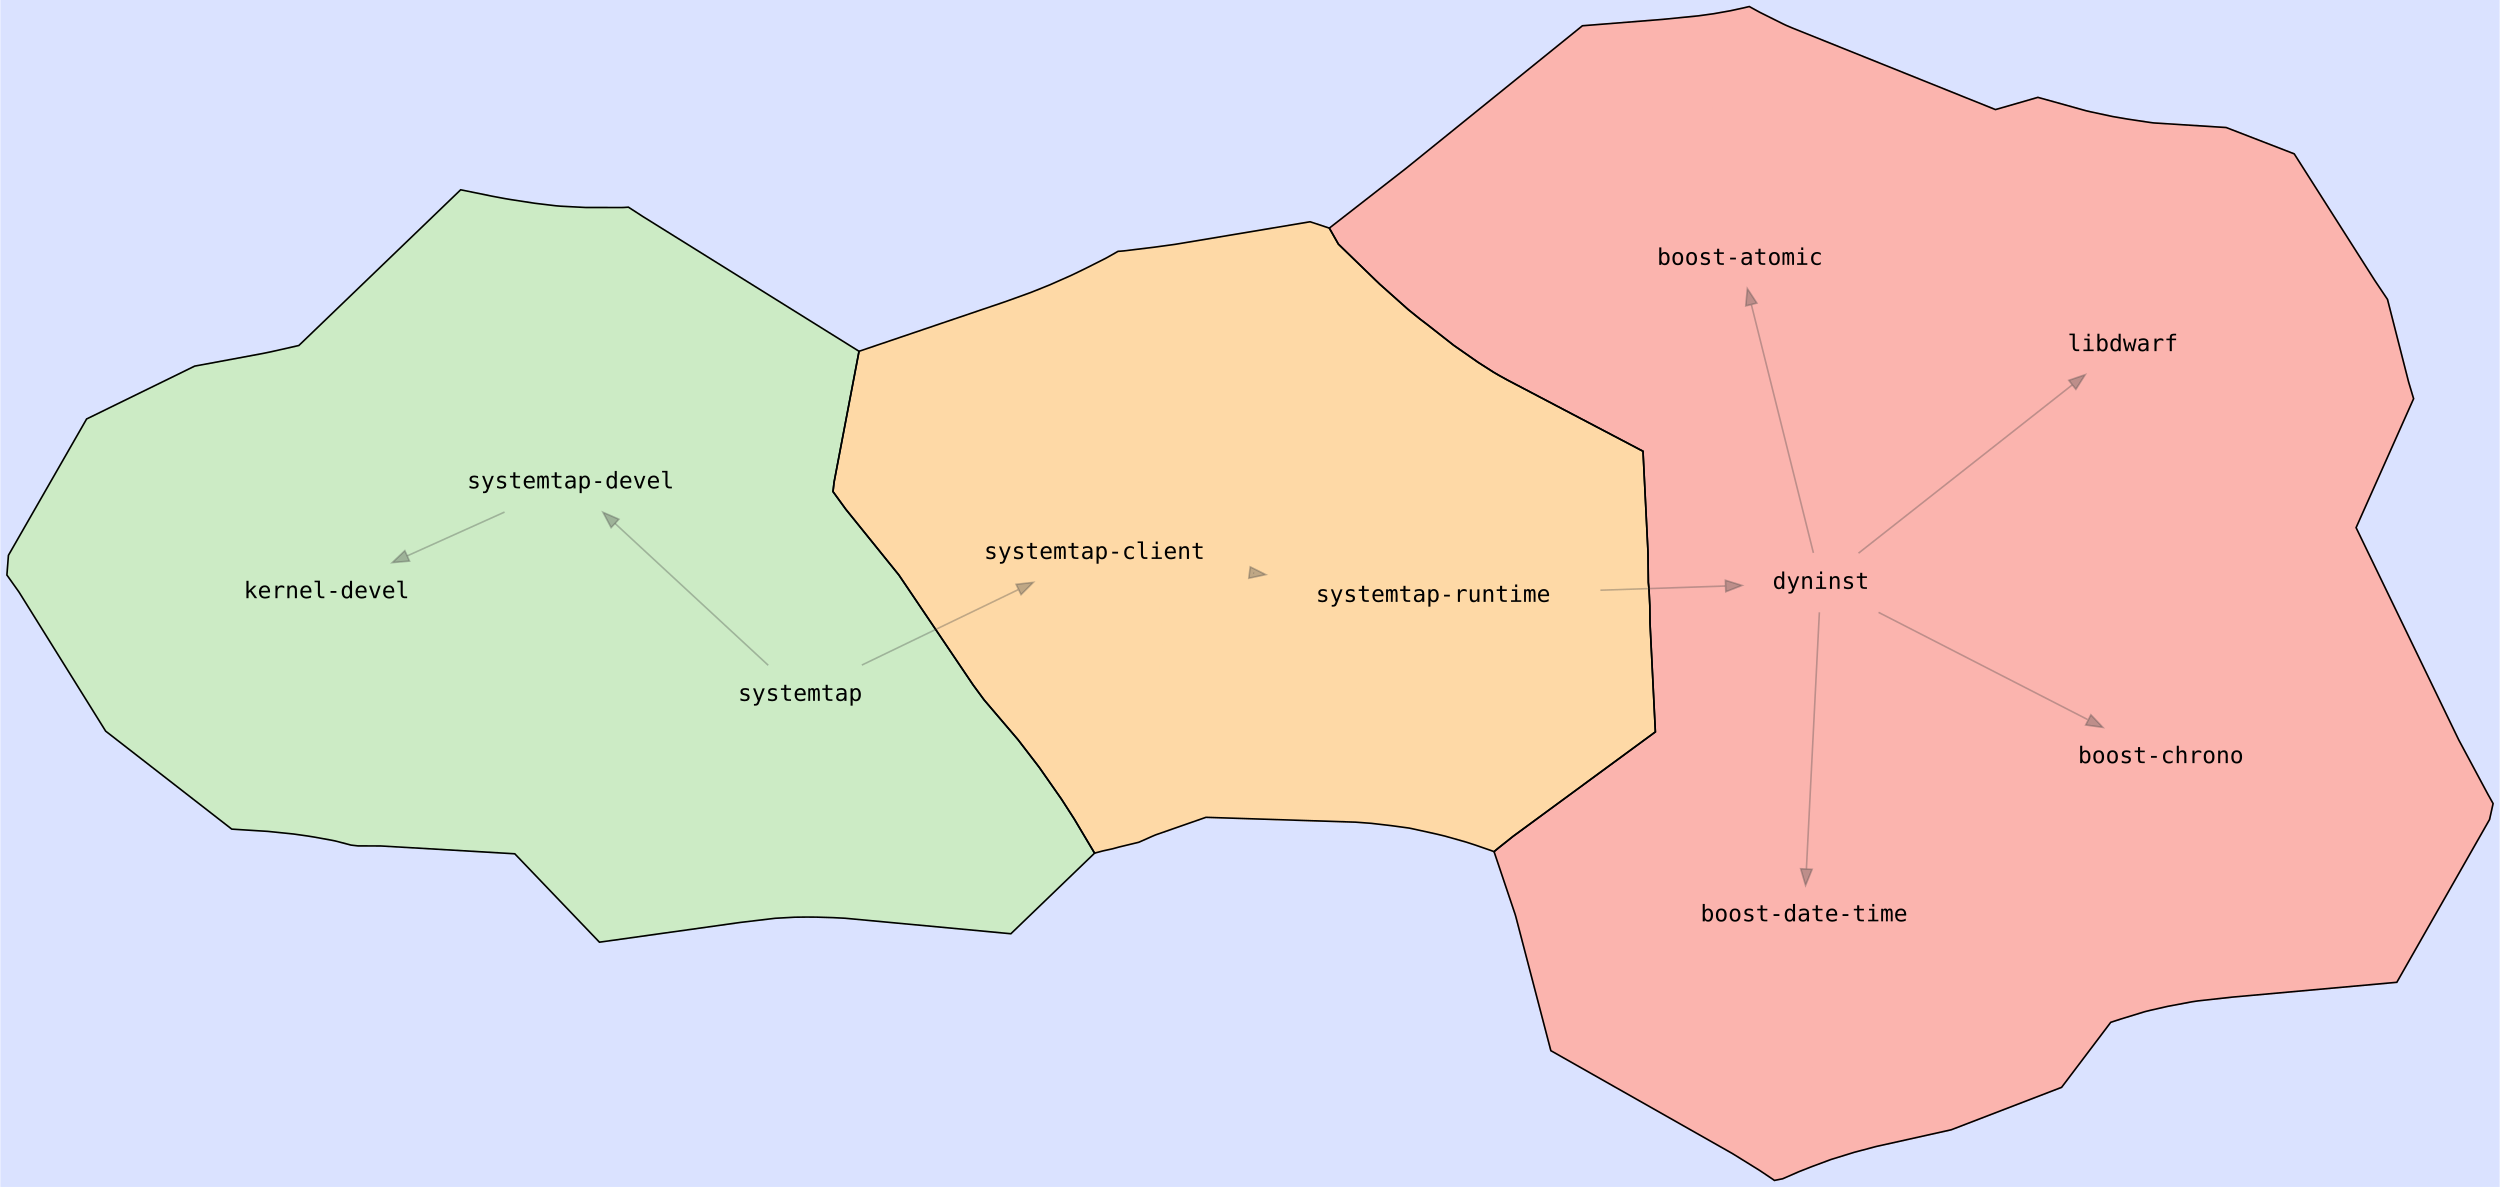
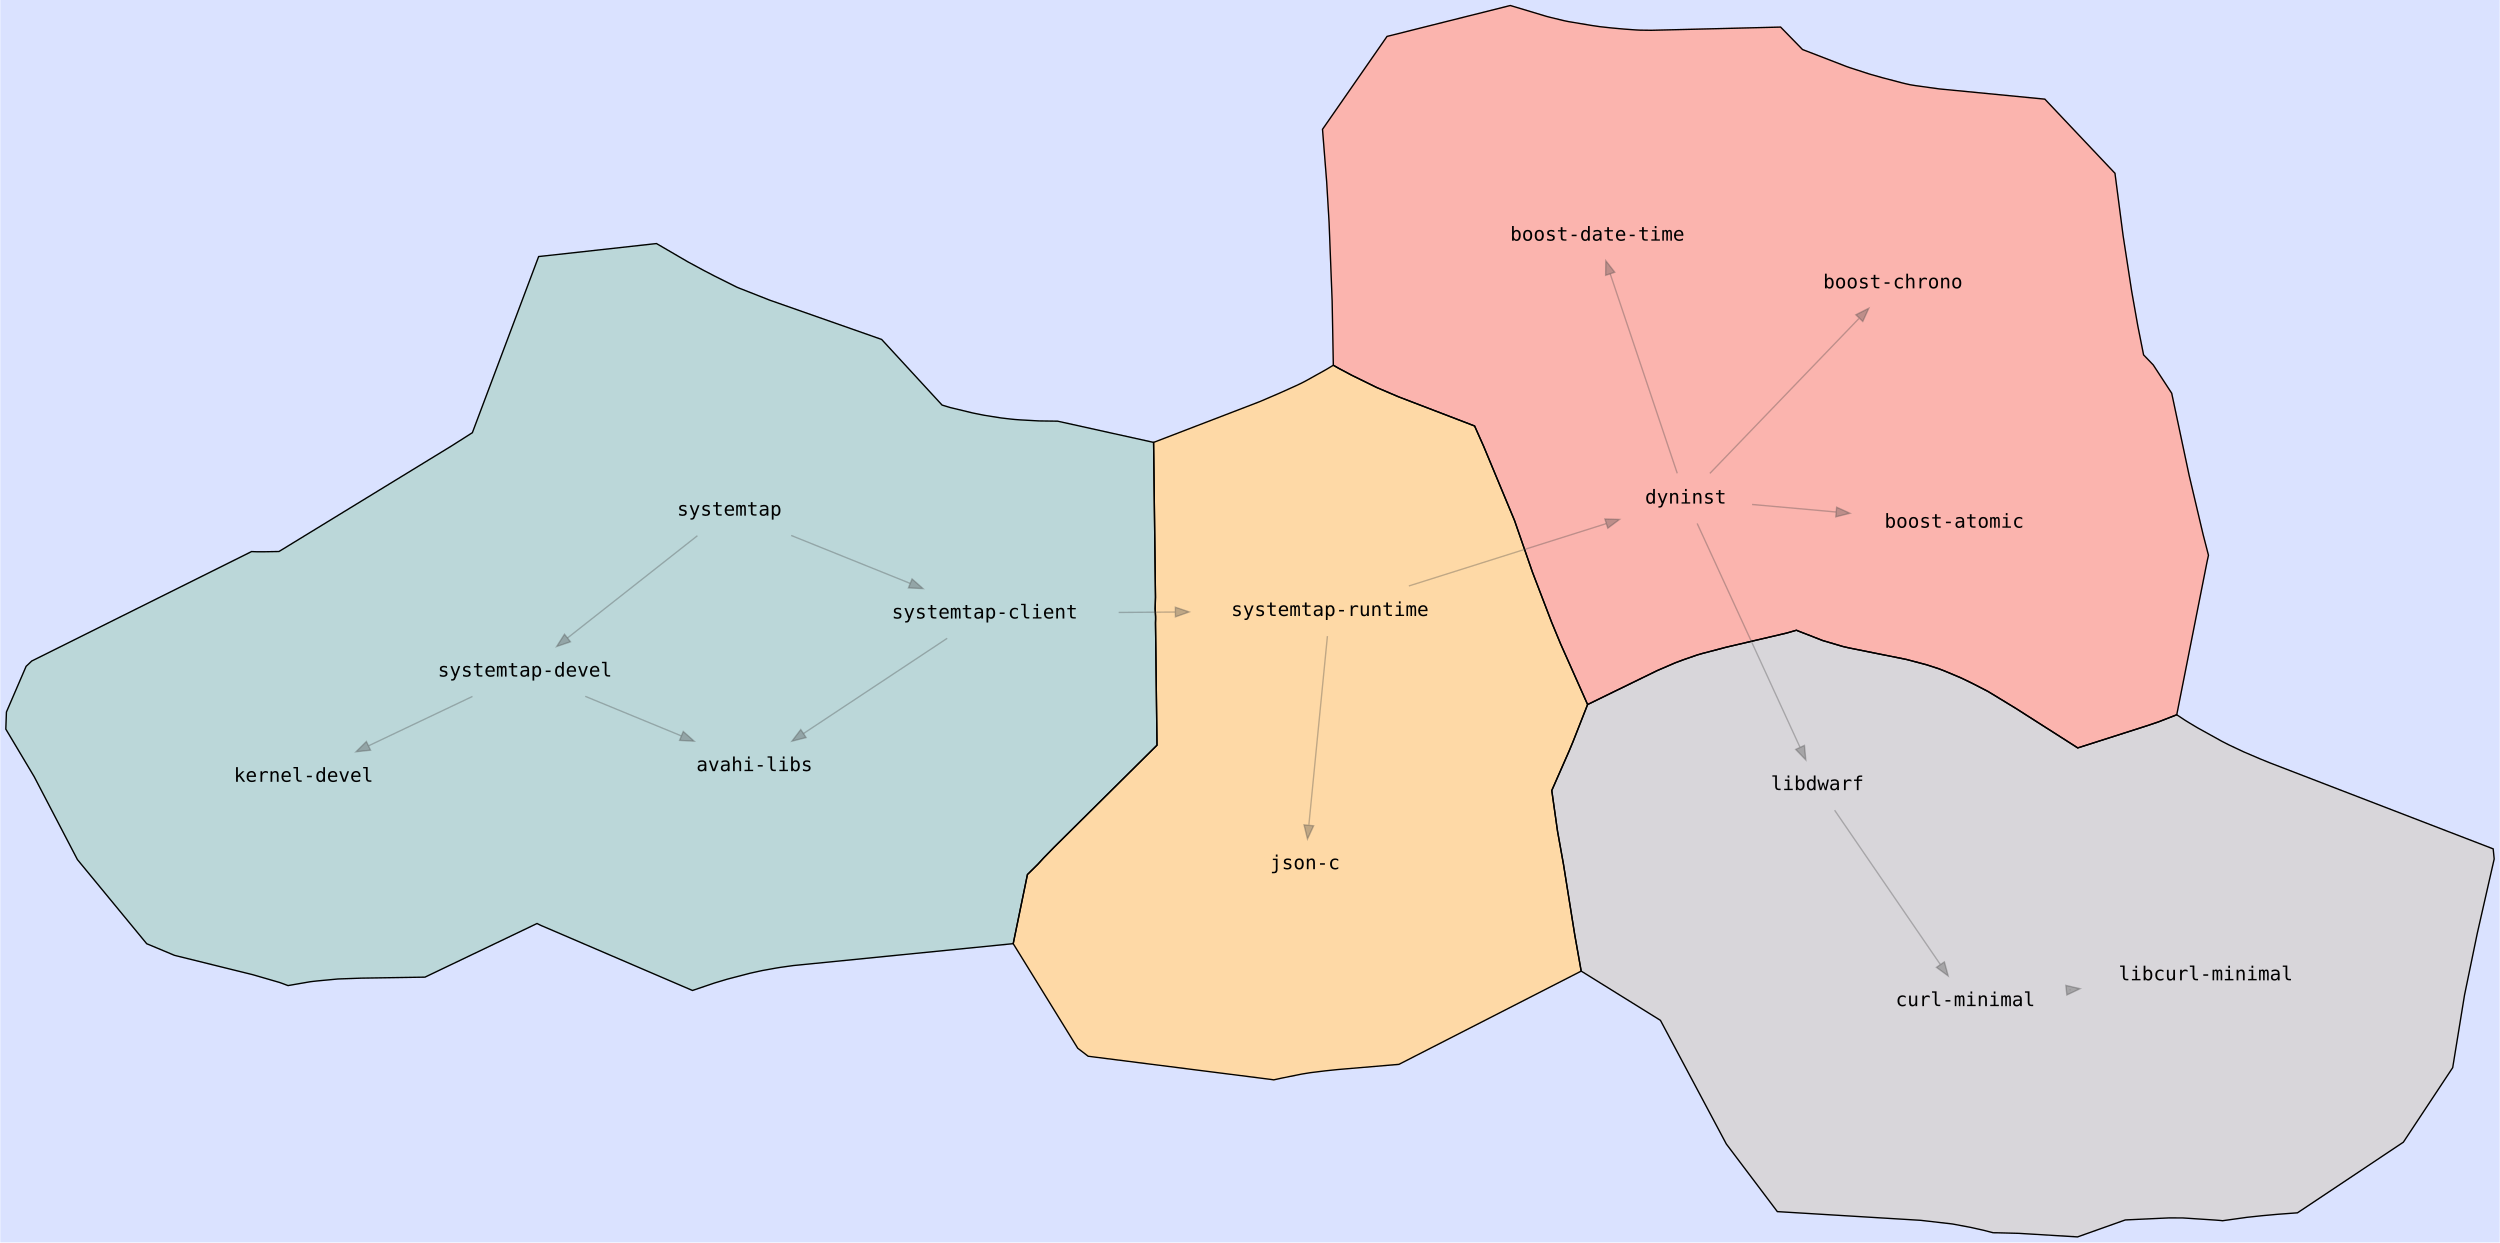
- <svg xmlns="http://www.w3.org/2000/svg" width="1527pt" height="725pt" viewBox="0.00 0.00 1526.64 725.04">
-   <g id="graph0" class="graph" transform="scale(1 1) rotate(0) translate(123.8688 577.0925)">
-     <polygon fill="#dae2ff" stroke="transparent" points="-123.869,147.952 -123.869,-577.092 1402.775,-577.092 1402.775,147.952 -123.869,147.952" />
-     <polygon fill="#fbb4ae" stroke="#fbb4ae" points="1377.799,-125.115 1395.641,-91.839 1398.775,-86.246 1396.604,-76.502 1339.96,22.931 1239.759,31.945 1218.691,34.258 1214.829,34.833 1199.956,37.635 1200.568,-33.539 1198.363,-110.056 1193.221,-110.056 1188.37,-112.949 1184.747,-73.314 1184.326,-25.088 1176.114,-114.578 1171.568,-114.578 1171.381,-114.632 1168.001,-114.632 1166.451,-112.258 1160.908,-108.28 1145.627,-110.625 1068.692,-104.098 1056.627,-121.895 1018.557,-119.596 1007.331,-119.567 1007.153,-154.899 1007.153,-154.899 1007.331,-119.567 1018.557,-119.596 1056.627,-121.895 1068.692,-104.098 1145.627,-110.625 1160.908,-108.28 1166.451,-112.258 1168.001,-114.632 1171.381,-114.632 1171.568,-114.578 1176.114,-114.578 1184.326,-25.088 1184.747,-73.314 1188.37,-112.949 1193.221,-110.056 1198.363,-110.056 1200.568,-33.539 1199.956,37.635 1189.428,40.032 1185.961,40.889 1171.537,45.311 1165.22,47.372 1135.207,87.081 1067.756,113.021 1021.918,123.225 1008.546,126.775 994.29,131.171 982.431,135.586 983.276,-14.44 978.484,-13.078 971.688,-15.181 968.459,-17.945 971.778,-20.819 971.778,-20.819 968.459,-17.945 971.688,-15.181 978.484,-13.078 983.276,-14.44 982.431,135.586 974.676,138.638 964.823,142.937 960.344,143.832 959.794,143.952 958.851,143.27 950.73,137.818 948.976,24.966 944.92,-18.024 945.311,-18.139 950.412,-18.139 950.412,-18.139 945.311,-18.139 944.92,-18.024 948.976,24.966 950.73,137.818 934.102,127.516 823.225,64.695 801.889,-16.921 801.428,-18.531 788.529,-56.889 791.217,-59.111 800.149,-66.22 887.069,-130.035 883.794,-196.58 883.663,-207.362 883.212,-216.449 882.784,-221.354 882.562,-239.634 879.519,-301.456 796.707,-344.944 791.498,-347.826 788.261,-349.709 778.877,-355.707 763.887,-366.161 746.948,-379.442 743.385,-382.124 736.672,-387.542 736.041,-388.068 735.818,-388.261 718.73,-403.479 717.559,-404.619 716.167,-405.93 693.442,-427.971 687.902,-437.746 734.815,-474.289 842.495,-561.351 891.393,-565.236 913.334,-567.413 912.753,-515.663 912.753,-515.663 913.334,-567.413 922.797,-568.725 922.583,-450.109 926.317,-419.057 925.853,-418.918 925.853,-418.918 926.317,-419.057 922.583,-450.109 922.797,-568.725 932.96,-570.532 933.174,-484.517 936.236,-423.705 941.411,-423.705 945.67,-421.263 947.808,-418.553 941.002,-414.384 936.212,-414.384 936.212,-414.384 941.002,-414.384 947.808,-418.553 945.67,-421.263 941.411,-423.705 936.236,-423.705 933.174,-484.517 932.96,-570.532 940.832,-572.242 944.422,-573.092 950.905,-569.544 964.903,-562.564 966.864,-561.634 970.945,-559.898 1094.803,-510.152 1120.719,-517.618 1149.729,-509.553 1150.24,-509.422 1153.015,-508.769 1166.403,-505.905 1175.843,-504.291 1189.372,-502.269 1180.191,-368.181 1181.701,-366.371 1180.196,-364.542 1175.624,-361.876 1175.624,-361.876 1180.196,-364.542 1181.701,-366.371 1180.191,-368.181 1189.372,-502.269 1191.517,-501.995 1235.72,-499.193 1277.287,-483.116 1326.43,-405.893 1334.274,-394.19 1347.163,-343.757 1350.219,-333.556 1315.079,-254.782 1377.799,-125.115 1377.799,-125.115" />
-     <polygon fill="#fed9a6" stroke="#fed9a6" points="887.069,-130.035 883.794,-196.58 883.663,-207.362 883.212,-216.449 882.784,-221.354 882.562,-239.634 879.519,-301.456 796.707,-344.944 791.498,-347.826 788.261,-349.709 778.877,-355.707 763.887,-366.161 746.948,-379.442 743.385,-382.124 736.672,-387.542 736.041,-388.068 735.818,-388.261 718.73,-403.479 717.559,-404.619 716.167,-405.93 708.097,-216.293 703.155,-219.579 688.145,-216.687 645.985,-218.629 646.197,-221.394 590.424,-234.074 584.661,-160.568 584.782,-238.803 583.705,-239.768 579.321,-239.768 579.165,-239.721 575.09,-239.721 573.594,-239.259 568.431,-239.259 568.037,-239.14 563.794,-239.14 563.659,-239.1 563.659,-239.1 563.794,-239.14 568.037,-239.14 568.431,-239.259 573.594,-239.259 575.09,-239.721 579.165,-239.721 579.321,-239.768 583.705,-239.768 584.782,-238.803 584.661,-160.568 590.424,-234.074 646.197,-221.394 645.985,-218.629 688.145,-216.687 703.155,-219.579 708.097,-216.293 716.167,-405.93 693.442,-427.971 687.902,-437.746 676.154,-441.627 593.543,-427.813 580.755,-426.067 562.423,-423.847 560.281,-423.654 558.86,-423.57 551.523,-419.431 538.298,-412.772 530.12,-408.822 517.205,-403.109 505.514,-398.418 489.688,-392.719 400.633,-362.512 385.371,-282.47 384.933,-278.523 384.699,-276.834 392.536,-266.032 425,-225.822 470.269,-158.77 476.991,-149.615 497.766,-125.232 510.702,-108.371 524.313,-88.906 532.094,-76.823 544.51,-55.967 549.724,-57.36 555.572,-58.633 559.545,-59.724 571.528,-62.611 579.555,-66.174 581.787,-67.121 612.541,-77.846 703.869,-74.893 705.057,-160.091 705.057,-160.091 703.869,-74.893 713.522,-74.178 725.905,-72.745 736.551,-71.29 738.116,-70.979 753.353,-67.625 758.404,-66.409 771.327,-62.756 771.693,-62.645 776.788,-60.993 786.048,-57.797 788.529,-56.889 791.217,-59.111 800.149,-66.22 887.069,-130.035 887.069,-130.035" />
-     <polygon fill="#ccebc5" stroke="#ccebc5" points="-112.445,-215.38 -11.454,-215.38 -11.454,-215.38 -112.445,-215.38 -59.535,-130.471 17.466,-70.639 39.574,-69.252 55.256,-67.648 63.834,-66.432 67.746,-65.801 67.291,-214.051 66.306,-215.218 67.855,-217.121 72.349,-219.76 72.349,-219.76 67.855,-217.121 66.306,-215.218 67.291,-214.051 67.746,-65.801 78.393,-63.872 80.6,-63.429 89.096,-61.218 90.294,-60.883 94.566,-60.393 108.419,-60.352 190.352,-55.572 242.059,-1.579 328.008,-13.626 349.417,-16.176 361.178,-16.826 368.769,-16.923 370.106,-149.164 365.173,-147.748 365.173,-147.748 370.106,-149.164 373.802,-152.329 370.21,-155.646 364.699,-157.373 364.699,-157.373 370.21,-155.646 373.802,-152.329 370.106,-149.164 368.769,-16.923 374.794,-16.871 384.779,-16.574 392.113,-16.199 390.319,-86.558 390.319,-86.558 392.113,-16.199 493.384,-6.731 544.51,-55.967 532.094,-76.823 524.313,-88.906 510.702,-108.371 497.766,-125.232 476.991,-149.615 470.269,-158.77 425,-225.822 392.536,-266.032 384.699,-276.834 384.933,-278.523 385.371,-282.47 330.945,-282.47 267.363,-276.245 267.363,-276.245 330.945,-282.47 385.371,-282.47 400.633,-362.512 268.686,-444.763 259.769,-450.54 257.149,-450.367 255.651,-450.319 233.518,-450.353 218.346,-451.144 215.363,-451.4 202.623,-452.925 187.543,-455.24 184.006,-455.843 176.338,-457.278 181.752,-288.023 185.862,-283.901 187.143,-283.376 188.132,-282.543 187.92,-282.185 187.92,-282.185 188.132,-282.543 187.143,-283.376 185.862,-283.901 181.752,-288.023 176.338,-457.278 157.297,-461.161 58.466,-366.054 41.621,-362.241 36.507,-361.188 -5.183,-353.457 -71.179,-321.172 -118.937,-237.893 -119.869,-225.842 -112.445,-215.38 -112.445,-215.38" />
-     <polyline fill="none" stroke="#000000" points="882.562,-239.634 882.784,-221.354 883.212,-216.449 883.663,-207.362 883.794,-196.58 887.069,-130.035 800.149,-66.22 791.217,-59.111 788.529,-56.889 801.428,-18.531 801.889,-16.921 823.225,64.695 934.102,127.516 950.73,137.818 958.851,143.27 959.794,143.952 960.344,143.832 964.823,142.937 974.676,138.638 982.431,135.586 994.29,131.171 1008.546,126.775 1021.918,123.225 1067.756,113.021 1135.207,87.081 1165.22,47.372 1171.537,45.311 1185.961,40.889 1189.428,40.032 1199.956,37.635 1214.829,34.833 1218.691,34.258 1239.759,31.945 1339.96,22.931 1396.604,-76.502 1398.775,-86.246 1395.641,-91.839 1377.799,-125.115 1315.079,-254.782 1350.219,-333.556 1347.163,-343.757 1334.274,-394.19 1326.43,-405.893 1277.287,-483.116 1235.72,-499.193 1191.517,-501.995 1189.372,-502.269 1175.843,-504.291 1166.403,-505.905 1153.015,-508.769 1150.24,-509.422 1149.729,-509.553 1120.719,-517.618 1094.803,-510.152 970.945,-559.898 966.864,-561.634 964.903,-562.564 950.905,-569.544 944.422,-573.092 940.832,-572.242 932.96,-570.532 922.797,-568.725 913.334,-567.413 891.393,-565.236 842.495,-561.351 734.815,-474.289 687.902,-437.746 693.442,-427.971 716.167,-405.93 717.559,-404.619 718.73,-403.479 735.818,-388.261 736.041,-388.068 736.672,-387.542 743.385,-382.124 746.948,-379.442 763.887,-366.161 778.877,-355.707 788.261,-349.709 791.498,-347.826 796.707,-344.944 879.519,-301.456 882.562,-239.634 " />
-     <polyline fill="none" stroke="#000000" points="530.12,-408.822 517.205,-403.109 505.514,-398.418 489.688,-392.719 400.633,-362.512 385.371,-282.47 384.933,-278.523 384.699,-276.834 392.536,-266.032 425,-225.822 470.269,-158.77 476.991,-149.615 497.766,-125.232 510.702,-108.371 524.313,-88.906 532.094,-76.823 544.51,-55.967 549.724,-57.36 555.572,-58.633 559.545,-59.724 571.528,-62.611 579.555,-66.174 581.787,-67.121 612.541,-77.846 703.869,-74.893 713.522,-74.178 725.905,-72.745 736.551,-71.29 738.116,-70.979 753.353,-67.625 758.404,-66.409 771.327,-62.756 771.693,-62.645 776.788,-60.993 786.048,-57.797 788.529,-56.889 791.217,-59.111 800.149,-66.22 887.069,-130.035 883.794,-196.58 883.663,-207.362 883.212,-216.449 882.784,-221.354 882.562,-239.634 879.519,-301.456 796.707,-344.944 791.498,-347.826 788.261,-349.709 778.877,-355.707 763.887,-366.161 746.948,-379.442 743.385,-382.124 736.672,-387.542 736.041,-388.068 735.818,-388.261 718.73,-403.479 717.559,-404.619 716.167,-405.93 693.442,-427.971 687.902,-437.746 676.154,-441.627 593.543,-427.813 580.755,-426.067 562.423,-423.847 560.281,-423.654 558.86,-423.57 551.523,-419.431 538.298,-412.772 530.12,-408.822 " />
-     <polyline fill="none" stroke="#000000" points="215.363,-451.4 202.623,-452.925 187.543,-455.24 184.006,-455.843 176.338,-457.278 157.297,-461.161 58.466,-366.054 41.621,-362.241 36.507,-361.188 -5.183,-353.457 -71.179,-321.172 -118.937,-237.893 -119.869,-225.842 -112.445,-215.38 -59.535,-130.471 17.466,-70.639 39.574,-69.252 55.256,-67.648 63.834,-66.432 67.746,-65.801 78.393,-63.872 80.6,-63.429 89.096,-61.218 90.294,-60.883 94.566,-60.393 108.419,-60.352 190.352,-55.572 242.059,-1.579 328.008,-13.626 349.417,-16.176 361.178,-16.826 368.769,-16.923 374.794,-16.871 384.779,-16.574 392.113,-16.199 493.384,-6.731 544.51,-55.967 532.094,-76.823 524.313,-88.906 510.702,-108.371 497.766,-125.232 476.991,-149.615 470.269,-158.77 425,-225.822 392.536,-266.032 384.699,-276.834 384.933,-278.523 385.371,-282.47 400.633,-362.512 268.686,-444.763 259.769,-450.54 257.149,-450.367 255.651,-450.319 233.518,-450.353 218.346,-451.144 215.363,-451.4 " />
+ <svg xmlns="http://www.w3.org/2000/svg" width="1813pt" height="901pt" viewBox="0.00 0.00 1813.40 901.42">
+   <g id="graph0" class="graph" transform="scale(1 1) rotate(0) translate(144.6241 744.2781)">
+     <polygon fill="#dae2ff" stroke="transparent" points="-144.624,157.14 -144.624,-744.278 1668.777,-744.278 1668.777,157.14 -144.624,157.14" />
+     <polygon fill="#d8d6da" stroke="#d8d6da" points="1494.877,-193.707 1502.314,-190.684 1664.057,-128.378 1664.777,-121.053 1652.485,-67.004 1643.255,-22.328 1634.679,30.323 1598.876,84.421 1522.055,135.667 1507.766,136.727 1496.401,137.756 1485.409,138.931 1467.63,141.413 1466.627,141.267 1462.641,140.942 1438.746,139.375 1428.715,139.361 1397.882,140.8 1397.087,140.85 1362.507,153.14 1320.102,150.572 1316.275,59.411 1310.1,-16.369 1308.183,-17.709 1310.972,-21.847 1307.298,-96.773 1305.077,-17.803 1300.421,-17.803 1300.421,-17.803 1305.077,-17.803 1307.298,-96.773 1310.972,-21.847 1308.183,-17.709 1310.1,-16.369 1316.275,59.411 1320.102,150.572 1304.272,150.149 1301.221,150.119 1294.356,148.337 1284.897,146.225 1271.726,143.76 1248.657,141.107 1144.676,134.788 1107.661,85.726 1059.871,-3.974 1082.611,-18 1220.648,-18 1220.648,-18 1082.611,-18 1059.871,-3.974 1002.365,-39.703 997.687,-66.049 989.525,-117.124 985.18,-141.323 981.023,-170.739 993.601,-199.349 996.333,-205.912 1007.02,-233.109 1057.461,-257.704 1070.677,-263.409 1076.21,-265.486 1086.388,-269.021 1090.182,-270.124 1107.532,-274.688 1150.914,-284.851 1152.431,-285.249 1158.541,-287.028 1159.554,-286.571 1161.759,-219.166 1166.377,-176.776 1170.627,-179.215 1176.214,-179.215 1182.494,-175.339 1182.985,-174.763 1182.735,-174.468 1182.735,-174.468 1182.985,-174.763 1182.494,-175.339 1176.214,-179.215 1170.627,-179.215 1166.377,-176.776 1161.759,-219.166 1159.554,-286.571 1177.605,-279.538 1192.195,-275.232 1196.684,-274.19 1238.295,-265.83 1252.909,-261.974 1262.036,-258.998 1265.925,-257.486 1278.011,-252.403 1285.865,-248.608 1297.509,-242.614 1317.581,-230.399 1362.636,-201.639 1413.095,-217.784 1421.026,-220.458 1434.459,-225.686 1440.516,-221.687 1443.797,-219.66 1444.845,-36.931 1439.627,-36.931 1439.514,-36.896 1433.524,-36.896 1433.365,-36.848 1429.392,-36.848 1429.392,-36.848 1433.365,-36.848 1433.524,-36.896 1439.514,-36.896 1439.627,-36.931 1444.845,-36.931 1443.797,-219.66 1449.624,-216.184 1467.045,-206.521 1472.366,-203.797 1473.683,-92.363 1473.683,-92.363 1472.366,-203.797 1483.27,-198.673 1494.877,-193.707 1494.877,-193.707" />
+     <polygon fill="#fbb4ae" stroke="#fbb4ae" points="1362.636,-201.639 1317.581,-230.399 1297.509,-242.614 1297.393,-290.208 1295.791,-327.099 1290.67,-364.653 1286.514,-364.653 1285.654,-364.91 1282.348,-364.91 1282.347,-364.91 1281.723,-365.652 1281.723,-365.652 1282.347,-364.91 1282.348,-364.91 1285.654,-364.91 1286.514,-364.653 1290.67,-364.653 1295.791,-327.099 1297.393,-290.208 1297.509,-242.614 1285.865,-248.608 1278.011,-252.403 1265.925,-257.486 1262.036,-258.998 1252.909,-261.974 1238.295,-265.83 1196.684,-274.19 1192.195,-275.232 1177.605,-279.538 1159.554,-286.571 1158.541,-287.028 1152.431,-285.249 1150.914,-284.851 1107.532,-274.688 1090.182,-270.124 1086.388,-269.021 1076.21,-265.486 1070.677,-263.409 1057.461,-257.704 1007.02,-233.109 987.478,-276.988 980.952,-292.723 966.998,-329.18 954.018,-366.58 931.585,-420.484 925.026,-435.21 870.114,-456.27 869.773,-456.409 854.023,-463.123 836.048,-471.932 826.576,-476.971 822.541,-479.287 821.684,-525.779 819.46,-582.844 817.702,-612.447 814.684,-650.451 861.5,-717.847 950.937,-740.278 977.219,-732.39 979.859,-731.7 989.778,-729.293 993.268,-728.58 998.866,-618.807 998.866,-618.807 993.268,-728.58 1009.855,-725.817 1008.702,-576.872 1013.798,-578.329 1019.953,-576.494 1023.596,-573.39 1023.377,-573.05 1020.573,-570.68 1020.573,-570.68 1023.377,-573.05 1023.596,-573.39 1019.953,-576.494 1013.798,-578.329 1008.702,-576.872 1009.855,-725.817 1016.024,-724.907 1024.585,-723.973 1033.693,-723.153 1042.228,-722.549 1045.003,-722.405 1053.285,-722.294 1147.067,-724.622 1162.949,-708.338 1195.04,-695.947 1197.522,-695.091 1204.676,-539.034 1204.676,-539.034 1197.522,-695.091 1211.466,-690.565 1212.23,-566.581 1216.371,-538.832 1216.082,-538.745 1216.082,-538.745 1216.371,-538.832 1212.23,-566.581 1211.466,-690.565 1221.016,-687.859 1235.148,-684.149 1237.878,-683.489 1230.978,-543.282 1236.27,-540.021 1237.342,-538.665 1236.711,-537.889 1230.727,-534.164 1226.293,-534.164 1226.293,-534.164 1230.727,-534.164 1236.711,-537.889 1237.342,-538.665 1236.27,-540.021 1230.978,-543.282 1237.878,-683.489 1241.327,-682.728 1245.218,-682.11 1262.243,-679.755 1338.764,-672.335 1389.645,-618.543 1395.517,-573.484 1401.777,-532.868 1406.215,-507.797 1410.402,-486.793 1417.412,-479.487 1430.803,-458.978 1443.421,-399.528 1453.598,-356.423 1457.482,-341.4 1456.447,-336.688 1434.459,-225.686 1421.026,-220.458 1413.095,-217.784 1362.636,-201.639 1362.636,-201.639" />
+     <polygon fill="#bbd7d9" stroke="#bbd7d9" points="38.522,-37.11 42.255,-147.2 42.255,-147.2 38.522,-37.11 -18.184,-51.115 -38.409,-59.575 -88.67,-120.61 -120.034,-180.75 -36.419,-180.75 -36.419,-180.75 -120.034,-180.75 -140.624,-215.278 -140.172,-227.696 -125.892,-260.836 -121.81,-264.694 37.649,-344.091 41.569,-343.952 46.867,-343.95 57.55,-344.132 182.74,-420.718 197.876,-430.342 245.957,-558.13 331.45,-567.567 354.27,-554.279 365.741,-548.072 373.634,-543.967 389.783,-535.907 391.304,-535.278 413.607,-526.499 494.815,-497.999 538.649,-450.384 544.636,-448.571 561.003,-444.626 569.364,-442.957 581.441,-441.045 588.722,-440.193 591.43,-439.932 595.358,-439.635 609.071,-438.878 622.026,-438.699 622.45,-438.701 692.126,-423.298 693.501,-311.007 693.271,-302.642 693.565,-296.999 693.588,-295.147 693.51,-292.313 694.597,-203.615 619.843,-129.481 612.267,-121.712 608.25,-117.32 600.601,-109.787 590.274,-59.62 430.73,-43.732 421.768,-42.48 418.598,-41.974 408.028,-40.074 399.55,-38.211 382.825,-33.862 373.612,-31.101 357.579,-25.657 247.682,-72.82 244.788,-74.242 163.494,-35.329 117.379,-34.602 100.402,-34 85.129,-32.558 80.376,-32.016 64.125,-29.203 60.039,-30.736 67.7,-178.845 66.259,-180.531 67.443,-181.985 72.415,-185.008 78.636,-185.008 82.74,-182.595 85.758,-211.648 84.056,-302.307 95.759,-287.062 96.419,-232.66 93.783,-180.987 93.783,-180.987 96.419,-232.66 95.759,-287.062 111.331,-268.955 119.656,-260.512 176.625,-260.164 193.364,-263.534 198.283,-260.329 203.144,-377.433 203.944,-257.339 208.26,-257.339 209.768,-256.87 214.628,-256.87 214.39,-311.381 215.962,-340.212 220.417,-256.94 224.647,-256.94 224.941,-257.029 227.257,-257.029 230.667,-260.189 236.242,-261.908 241.528,-260.337 245.11,-257.199 246.148,-257.199 246.607,-257.337 251.627,-257.337 256.559,-357.147 256.619,-360.115 263.343,-257.269 268.299,-257.269 268.598,-257.181 272.341,-257.181 272.584,-256.971 276.564,-217.477 279.036,-251.213 340.329,-248.096 308.524,-192.201 361.028,-191.614 373.058,-195.032 378.608,-191.659 380.757,-188.531 383.092,-188.531 386.107,-228.23 390.034,-188.458 393.085,-188.458 393.817,-189.3 400.34,-193.24 404.905,-193.24 410.197,-190.117 414.981,-281.077 415.6,-281.074 420.739,-281.219 422.129,-281.303 434.45,-282.441 435.79,-282.608 435.79,-282.608 434.45,-282.441 422.129,-281.303 420.739,-281.219 415.6,-281.074 414.981,-281.077 410.197,-190.117 404.905,-193.24 400.34,-193.24 393.817,-189.3 393.085,-188.458 390.034,-188.458 386.107,-228.23 383.092,-188.531 380.757,-188.531 378.608,-191.659 375.656,-281.102 385.503,-281.07 391.1,-281.411 389.222,-319.752 389.768,-370.698 383.879,-368.9 379.377,-370.189 375.04,-374.085 378.498,-377.037 384.088,-378.699 384.088,-378.699 378.498,-377.037 375.04,-374.085 379.377,-370.189 383.879,-368.9 389.768,-370.698 389.222,-319.752 391.1,-281.411 385.503,-281.07 375.656,-281.102 378.608,-191.659 373.058,-195.032 361.028,-191.614 308.524,-192.201 340.329,-248.096 279.036,-251.213 276.564,-217.477 272.584,-256.971 272.341,-257.181 268.598,-257.181 268.299,-257.269 263.343,-257.269 256.619,-360.115 256.559,-357.147 251.627,-257.337 246.607,-257.337 246.148,-257.199 245.11,-257.199 241.528,-260.337 236.242,-261.908 230.667,-260.189 227.257,-257.029 224.941,-257.029 224.647,-256.94 220.417,-256.94 215.962,-340.212 214.39,-311.381 214.628,-256.87 209.768,-256.87 208.26,-257.339 203.944,-257.339 203.144,-377.433 198.283,-260.329 193.364,-263.534 176.625,-260.164 119.656,-260.512 111.331,-268.955 95.759,-287.062 84.056,-302.307 85.758,-211.648 82.74,-182.595 78.636,-185.008 72.415,-185.008 67.443,-181.985 66.259,-180.531 67.7,-178.845 60.039,-30.736 57.907,-31.49 38.522,-37.11 38.522,-37.11" />
+     <polygon fill="#fed9a6" stroke="#fed9a6" points="693.588,-295.147 693.565,-296.999 693.271,-302.642 693.501,-311.007 692.126,-423.298 769.007,-452.828 782.94,-458.791 794.999,-464.212 799.249,-466.212 802.157,-467.705 817.359,-476.175 822.541,-479.287 826.576,-476.971 836.048,-471.932 854.023,-463.123 869.773,-456.409 870.114,-456.27 925.026,-435.21 931.585,-420.484 954.018,-366.58 966.998,-329.18 980.952,-292.723 987.478,-276.988 1007.02,-233.109 996.333,-205.912 993.601,-199.349 981.023,-170.739 985.18,-141.323 989.525,-117.124 997.687,-66.049 1002.365,-39.703 870.146,27.944 825.565,31.733 816.534,32.675 805.702,34.014 799.763,34.976 785.486,37.843 779.345,39.193 777.072,38.863 644.678,22.081 637.104,16.275 590.274,-59.62 600.601,-109.787 608.25,-117.32 749.798,-117.32 783.056,-123.692 789.066,-119.199 790.088,-117.57 790.619,-117.155 792.706,-117.155 793.988,-118.681 798.984,-121.645 798.984,-121.645 793.988,-118.681 792.706,-117.155 790.619,-117.155 790.088,-117.57 789.066,-119.199 783.056,-123.692 749.798,-117.32 608.25,-117.32 612.267,-121.712 619.843,-129.481 694.597,-203.615 693.51,-292.313 693.588,-295.147 693.588,-295.147" />
+     <polyline fill="none" stroke="#000000" points="1284.897,146.225 1271.726,143.76 1248.657,141.107 1144.676,134.788 1107.661,85.726 1059.871,-3.974 1002.365,-39.703 997.687,-66.049 989.525,-117.124 985.18,-141.323 981.023,-170.739 993.601,-199.349 996.333,-205.912 1007.02,-233.109 1057.461,-257.704 1070.677,-263.409 1076.21,-265.486 1086.388,-269.021 1090.182,-270.124 1107.532,-274.688 1150.914,-284.851 1152.431,-285.249 1158.541,-287.028 1159.554,-286.571 1177.605,-279.538 1192.195,-275.232 1196.684,-274.19 1238.295,-265.83 1252.909,-261.974 1262.036,-258.998 1265.925,-257.486 1278.011,-252.403 1285.865,-248.608 1297.509,-242.614 1317.581,-230.399 1362.636,-201.639 1413.095,-217.784 1421.026,-220.458 1434.459,-225.686 1440.516,-221.687 1443.797,-219.66 1449.624,-216.184 1467.045,-206.521 1472.366,-203.797 1483.27,-198.673 1494.877,-193.707 1502.314,-190.684 1664.057,-128.378 1664.777,-121.053 1652.485,-67.004 1643.255,-22.328 1634.679,30.323 1598.876,84.421 1522.055,135.667 1507.766,136.727 1496.401,137.756 1485.409,138.931 1467.63,141.413 1466.627,141.267 1462.641,140.942 1438.746,139.375 1428.715,139.361 1397.882,140.8 1397.087,140.85 1362.507,153.14 1320.102,150.572 1304.272,150.149 1301.221,150.119 1294.356,148.337 1284.897,146.225 " />
+     <polyline fill="none" stroke="#000000" points="1086.388,-269.021 1090.182,-270.124 1107.532,-274.688 1150.914,-284.851 1152.431,-285.249 1158.541,-287.028 1159.554,-286.571 1177.605,-279.538 1192.195,-275.232 1196.684,-274.19 1238.295,-265.83 1252.909,-261.974 1262.036,-258.998 1265.925,-257.486 1278.011,-252.403 1285.865,-248.608 1297.509,-242.614 1317.581,-230.399 1362.636,-201.639 1413.095,-217.784 1421.026,-220.458 1434.459,-225.686 1456.447,-336.688 1457.482,-341.4 1453.598,-356.423 1443.421,-399.528 1430.803,-458.978 1417.412,-479.487 1410.402,-486.793 1406.215,-507.797 1401.777,-532.868 1395.517,-573.484 1389.645,-618.543 1338.764,-672.335 1262.243,-679.755 1245.218,-682.11 1241.327,-682.728 1237.878,-683.489 1235.148,-684.149 1221.016,-687.859 1211.466,-690.565 1197.522,-695.091 1195.04,-695.947 1162.949,-708.338 1147.067,-724.622 1053.285,-722.294 1045.003,-722.405 1042.228,-722.549 1033.693,-723.153 1024.585,-723.973 1016.024,-724.907 1009.855,-725.817 993.268,-728.58 989.778,-729.293 979.859,-731.7 977.219,-732.39 950.937,-740.278 861.5,-717.847 814.684,-650.451 817.702,-612.447 819.46,-582.844 821.684,-525.779 822.541,-479.287 826.576,-476.971 836.048,-471.932 854.023,-463.123 869.773,-456.409 870.114,-456.27 925.026,-435.21 931.585,-420.484 954.018,-366.58 966.998,-329.18 980.952,-292.723 987.478,-276.988 1007.02,-233.109 1057.461,-257.704 1070.677,-263.409 1076.21,-265.486 1086.388,-269.021 " />
+     <polyline fill="none" stroke="#000000" points="561.003,-444.626 544.636,-448.571 538.649,-450.384 494.815,-497.999 413.607,-526.499 391.304,-535.278 389.783,-535.907 373.634,-543.967 365.741,-548.072 354.27,-554.279 331.45,-567.567 245.957,-558.13 197.876,-430.342 182.74,-420.718 57.55,-344.132 46.867,-343.95 41.569,-343.952 37.649,-344.091 -121.81,-264.694 -125.892,-260.836 -140.172,-227.696 -140.624,-215.278 -120.034,-180.75 -88.67,-120.61 -38.409,-59.575 -18.184,-51.115 38.522,-37.11 57.907,-31.49 60.039,-30.736 64.125,-29.203 80.376,-32.016 85.129,-32.558 100.402,-34 117.379,-34.602 163.494,-35.329 244.788,-74.242 247.682,-72.82 357.579,-25.657 373.612,-31.101 382.825,-33.862 399.55,-38.211 408.028,-40.074 418.598,-41.974 421.768,-42.48 430.73,-43.732 590.274,-59.62 600.601,-109.787 608.25,-117.32 612.267,-121.712 619.843,-129.481 694.597,-203.615 693.51,-292.313 693.588,-295.147 693.565,-296.999 693.271,-302.642 693.501,-311.007 692.126,-423.298 622.45,-438.701 622.026,-438.699 609.071,-438.878 595.358,-439.635 591.43,-439.932 588.722,-440.193 581.441,-441.045 569.364,-442.957 561.003,-444.626 " />
+     <polyline fill="none" stroke="#000000" points="802.157,-467.705 799.249,-466.212 794.999,-464.212 782.94,-458.791 769.007,-452.828 692.126,-423.298 693.501,-311.007 693.271,-302.642 693.565,-296.999 693.588,-295.147 693.51,-292.313 694.597,-203.615 619.843,-129.481 612.267,-121.712 608.25,-117.32 600.601,-109.787 590.274,-59.62 637.104,16.275 644.678,22.081 777.072,38.863 779.345,39.193 785.486,37.843 799.763,34.976 805.702,34.014 816.534,32.675 825.565,31.733 870.146,27.944 1002.365,-39.703 997.687,-66.049 989.525,-117.124 985.18,-141.323 981.023,-170.739 993.601,-199.349 996.333,-205.912 1007.02,-233.109 987.478,-276.988 980.952,-292.723 966.998,-329.18 954.018,-366.58 931.585,-420.484 925.026,-435.21 870.114,-456.27 869.773,-456.409 854.023,-463.123 836.048,-471.932 826.576,-476.971 822.541,-479.287 817.359,-476.175 802.157,-467.705 " />
    <g id="edge1" class="edge">
-       <path fill="none" stroke="#444444" stroke-opacity="0.333" d="M983.596,-239.365C974.928,-274.05 956.033,-349.659 945.735,-390.869" />
-       <polygon fill="#444444" fill-opacity="0.333" stroke="#444444" stroke-opacity="0.333" points="942.282,-390.249 943.253,-400.799 949.073,-391.946 942.282,-390.249" />
+       <path fill="none" stroke="#444444" stroke-opacity="0.333" d="M1356.833,-26.131C1356.989,-26.148 1357.144,-26.165 1357.299,-26.181" />
+       <polygon fill="#444444" fill-opacity="0.333" stroke="#444444" stroke-opacity="0.333" points="1353.993,-29.346 1364.309,-26.934 1354.74,-22.386 1353.993,-29.346" />
    </g>
    <g id="edge2" class="edge">
-       <path fill="none" stroke="#444444" stroke-opacity="0.333" d="M1023.383,-203.041C1058.583,-184.993 1112.824,-157.183 1151.051,-137.583" />
-       <polygon fill="#444444" fill-opacity="0.333" stroke="#444444" stroke-opacity="0.333" points="1153.102,-140.465 1160.404,-132.788 1149.909,-134.236 1153.102,-140.465" />
+       <path fill="none" stroke="#444444" stroke-opacity="0.333" d="M1126.353,-378.264C1144.749,-376.611 1166.327,-374.673 1187.185,-372.799" />
+       <polygon fill="#444444" fill-opacity="0.333" stroke="#444444" stroke-opacity="0.333" points="1187.703,-376.267 1197.35,-371.886 1187.077,-369.295 1187.703,-376.267" />
    </g>
    <g id="edge3" class="edge">
-       <path fill="none" stroke="#444444" stroke-opacity="0.333" d="M987.249,-203.076C985.46,-167.71 981.479,-88.978 979.331,-46.493" />
-       <polygon fill="#444444" fill-opacity="0.333" stroke="#444444" stroke-opacity="0.333" points="982.815,-46.086 978.814,-36.275 975.824,-46.439 982.815,-46.086" />
+       <path fill="none" stroke="#444444" stroke-opacity="0.333" d="M1095.736,-400.813C1122.434,-428.558 1173.38,-481.5 1203.809,-513.122" />
+       <polygon fill="#444444" fill-opacity="0.333" stroke="#444444" stroke-opacity="0.333" points="1201.62,-515.895 1211.076,-520.673 1206.664,-511.041 1201.62,-515.895" />
    </g>
    <g id="edge4" class="edge">
-       <path fill="none" stroke="#444444" stroke-opacity="0.333" d="M1011.146,-239.197C1044.095,-265.138 1104.829,-312.954 1141.684,-341.97" />
-       <polygon fill="#444444" fill-opacity="0.333" stroke="#444444" stroke-opacity="0.333" points="1139.592,-344.777 1149.614,-348.213 1143.922,-339.277 1139.592,-344.777" />
+       <path fill="none" stroke="#444444" stroke-opacity="0.333" d="M1072.054,-400.881C1060.783,-434.423 1036.746,-505.956 1023.442,-545.548" />
+       <polygon fill="#444444" fill-opacity="0.333" stroke="#444444" stroke-opacity="0.333" points="1020.095,-544.52 1020.228,-555.115 1026.731,-546.75 1020.095,-544.52" />
    </g>
    <g id="edge5" class="edge">
-       <path fill="none" stroke="#444444" stroke-opacity="0.333" d="M641.509,-227.061C641.667,-227.042 641.824,-227.022 641.981,-227.001" />
-       <polygon fill="#444444" fill-opacity="0.333" stroke="#444444" stroke-opacity="0.333" points="639.597,-230.832 649.077,-226.102 638.717,-223.887 639.597,-230.832" />
+       <path fill="none" stroke="#444444" stroke-opacity="0.333" d="M1086.508,-364.507C1103.264,-328.037 1141.199,-245.469 1161.052,-202.259" />
+       <polygon fill="#444444" fill-opacity="0.333" stroke="#444444" stroke-opacity="0.333" points="1164.349,-203.467 1165.343,-192.919 1157.988,-200.544 1164.349,-203.467" />
    </g>
    <g id="edge6" class="edge">
-       <path fill="none" stroke="#444444" stroke-opacity="0.333" d="M853.48,-216.573C879.536,-217.449 906.663,-218.361 929.685,-219.135" />
-       <polygon fill="#444444" fill-opacity="0.333" stroke="#444444" stroke-opacity="0.333" points="929.843,-222.642 939.955,-219.48 930.079,-215.646 929.843,-222.642" />
+       <path fill="none" stroke="#444444" stroke-opacity="0.333" d="M1186.23,-156.444C1205.147,-128.839 1241.097,-76.377 1262.901,-44.559" />
+       <polygon fill="#444444" fill-opacity="0.333" stroke="#444444" stroke-opacity="0.333" points="1265.884,-46.397 1268.649,-36.169 1260.11,-42.44 1265.884,-46.397" />
    </g>
    <g id="edge7" class="edge">
-       <path fill="none" stroke="#444444" stroke-opacity="0.333" d="M184.12,-264.315C165.818,-256.077 144.003,-246.259 124.735,-237.587" />
-       <polygon fill="#444444" fill-opacity="0.333" stroke="#444444" stroke-opacity="0.333" points="126.062,-234.346 115.506,-233.434 123.189,-240.73 126.062,-234.346" />
+       <path fill="none" stroke="#444444" stroke-opacity="0.333" d="M542.387,-281.169C513.991,-262.355 469.341,-232.771 438.156,-212.108" />
+       <polygon fill="#444444" fill-opacity="0.333" stroke="#444444" stroke-opacity="0.333" points="440.011,-209.139 429.741,-206.533 436.144,-214.974 440.011,-209.139" />
    </g>
    <g id="edge8" class="edge">
-       <path fill="none" stroke="#444444" stroke-opacity="0.333" d="M402.351,-170.845C430.127,-184.242 468.079,-202.548 497.77,-216.869" />
-       <polygon fill="#444444" fill-opacity="0.333" stroke="#444444" stroke-opacity="0.333" points="496.569,-220.175 507.096,-221.368 499.61,-213.87 496.569,-220.175" />
+       <path fill="none" stroke="#444444" stroke-opacity="0.333" d="M666.789,-299.918C680.157,-300.017 693.973,-300.119 707.587,-300.219" />
+       <polygon fill="#444444" fill-opacity="0.333" stroke="#444444" stroke-opacity="0.333" points="707.921,-303.722 717.947,-300.296 707.973,-296.722 707.921,-303.722" />
    </g>
    <g id="edge9" class="edge">
-       <path fill="none" stroke="#444444" stroke-opacity="0.333" d="M345.174,-170.718C320.827,-193.258 279.039,-231.943 251.581,-257.363" />
-       <polygon fill="#444444" fill-opacity="0.333" stroke="#444444" stroke-opacity="0.333" points="249.203,-254.795 244.242,-264.157 253.958,-259.932 249.203,-254.795" />
+       <path fill="none" stroke="#444444" stroke-opacity="0.333" d="M877.342,-319.146C919.924,-332.596 977.79,-350.874 1020.475,-364.357" />
+       <polygon fill="#444444" fill-opacity="0.333" stroke="#444444" stroke-opacity="0.333" points="1019.569,-367.741 1030.159,-367.416 1021.678,-361.066 1019.569,-367.741" />
+     </g>
+     <g id="edge10" class="edge">
+       <path fill="none" stroke="#444444" stroke-opacity="0.333" d="M818.252,-282.762C815.102,-250.708 808.561,-184.167 804.805,-145.96" />
+       <polygon fill="#444444" fill-opacity="0.333" stroke="#444444" stroke-opacity="0.333" points="808.242,-145.144 803.78,-135.535 801.275,-145.829 808.242,-145.144" />
+     </g>
+     <g id="edge11" class="edge">
+       <path fill="none" stroke="#444444" stroke-opacity="0.333" d="M279.756,-239.064C301.091,-230.28 326.93,-219.641 349.391,-210.393" />
+       <polygon fill="#444444" fill-opacity="0.333" stroke="#444444" stroke-opacity="0.333" points="350.873,-213.568 358.787,-206.525 348.207,-207.095 350.873,-213.568" />
+     </g>
+     <g id="edge12" class="edge">
+       <path fill="none" stroke="#444444" stroke-opacity="0.333" d="M197.938,-238.991C175.418,-228.288 146.702,-214.641 122.73,-203.247" />
+       <polygon fill="#444444" fill-opacity="0.333" stroke="#444444" stroke-opacity="0.333" points="123.994,-199.973 113.459,-198.841 120.989,-206.295 123.994,-199.973" />
+     </g>
+     <g id="edge13" class="edge">
+       <path fill="none" stroke="#444444" stroke-opacity="0.333" d="M429.179,-355.779C455.14,-345.319 487.996,-332.08 515.399,-321.039" />
+       <polygon fill="#444444" fill-opacity="0.333" stroke="#444444" stroke-opacity="0.333" points="516.876,-324.217 524.844,-317.233 514.26,-317.724 516.876,-324.217" />
+     </g>
+     <g id="edge14" class="edge">
+       <path fill="none" stroke="#444444" stroke-opacity="0.333" d="M361.153,-355.605C335.791,-335.639 295.009,-303.534 266.93,-281.429" />
+       <polygon fill="#444444" fill-opacity="0.333" stroke="#444444" stroke-opacity="0.333" points="269.036,-278.633 259.014,-275.197 264.706,-284.133 269.036,-278.633" />
    </g>
    <g id="node1" class="node">
-       <text text-anchor="middle" x="988.16" y="-217.4" font-family="monospace" font-size="14.00" fill="#000000">dyninst</text>
+       <text text-anchor="middle" x="1281.1" y="-14.3" font-family="monospace" font-size="14.00" fill="#000000">curl-minimal</text>
    </g>
    <g id="node2" class="node">
-       <text text-anchor="middle" x="938.7" y="-415.32" font-family="monospace" font-size="14.00" fill="#000000">boost-atomic</text>
+       <text text-anchor="middle" x="1455.5" y="-33.025" font-family="monospace" font-size="14.00" fill="#000000">libcurl-minimal</text>
    </g>
    <g id="node3" class="node">
-       <text text-anchor="middle" x="1195.8" y="-110.94" font-family="monospace" font-size="14.00" fill="#000000">boost-chrono</text>
+       <text text-anchor="middle" x="1078.2" y="-378.89" font-family="monospace" font-size="14.00" fill="#000000">dyninst</text>
    </g>
    <g id="node4" class="node">
-       <text text-anchor="middle" x="977.89" y="-14.3" font-family="monospace" font-size="14.00" fill="#000000">boost-date-time</text>
+       <text text-anchor="middle" x="1273" y="-361.39" font-family="monospace" font-size="14.00" fill="#000000">boost-atomic</text>
    </g>
    <g id="node5" class="node">
-       <text text-anchor="middle" x="1172.6" y="-362.61" font-family="monospace" font-size="14.00" fill="#000000">libdwarf</text>
+       <text text-anchor="middle" x="1228.5" y="-535.08" font-family="monospace" font-size="14.00" fill="#000000">boost-chrono</text>
    </g>
    <g id="node6" class="node">
-       <text text-anchor="middle" x="544.42" y="-235.67" font-family="monospace" font-size="14.00" fill="#000000">systemtap-client</text>
+       <text text-anchor="middle" x="1014.1" y="-569.65" font-family="monospace" font-size="14.00" fill="#000000">boost-date-time</text>
    </g>
    <g id="node7" class="node">
-       <text text-anchor="middle" x="751.32" y="-209.44" font-family="monospace" font-size="14.00" fill="#000000">systemtap-runtime</text>
+       <text text-anchor="middle" x="1173.7" y="-171.03" font-family="monospace" font-size="14.00" fill="#000000">libdwarf</text>
    </g>
    <g id="node8" class="node">
-       <text text-anchor="middle" x="224.46" y="-278.77" font-family="monospace" font-size="14.00" fill="#000000">systemtap-devel</text>
+       <text text-anchor="middle" x="569.6" y="-295.5" font-family="monospace" font-size="14.00" fill="#000000">systemtap-client</text>
    </g>
    <g id="node9" class="node">
-       <text text-anchor="middle" x="75.393" y="-211.68" font-family="monospace" font-size="14.00" fill="#000000">kernel-devel</text>
+       <text text-anchor="middle" x="402.54" y="-184.81" font-family="monospace" font-size="14.00" fill="#000000">avahi-libs</text>
    </g>
    <g id="node10" class="node">
-       <text text-anchor="middle" x="364.67" y="-148.97" font-family="monospace" font-size="14.00" fill="#000000">systemtap</text>
+       <text text-anchor="middle" x="820.05" y="-297.35" font-family="monospace" font-size="14.00" fill="#000000">systemtap-runtime</text>
+     </g>
+     <g id="node11" class="node">
+       <text text-anchor="middle" x="801.99" y="-113.62" font-family="monospace" font-size="14.00" fill="#000000">json-c</text>
+     </g>
+     <g id="node12" class="node">
+       <text text-anchor="middle" x="236" y="-253.38" font-family="monospace" font-size="14.00" fill="#000000">systemtap-devel</text>
+     </g>
+     <g id="node13" class="node">
+       <text text-anchor="middle" x="75.393" y="-177.05" font-family="monospace" font-size="14.00" fill="#000000">kernel-devel</text>
+     </g>
+     <g id="node14" class="node">
+       <text text-anchor="middle" x="384.33" y="-370.15" font-family="monospace" font-size="14.00" fill="#000000">systemtap</text>
    </g>
  </g>
</svg>
